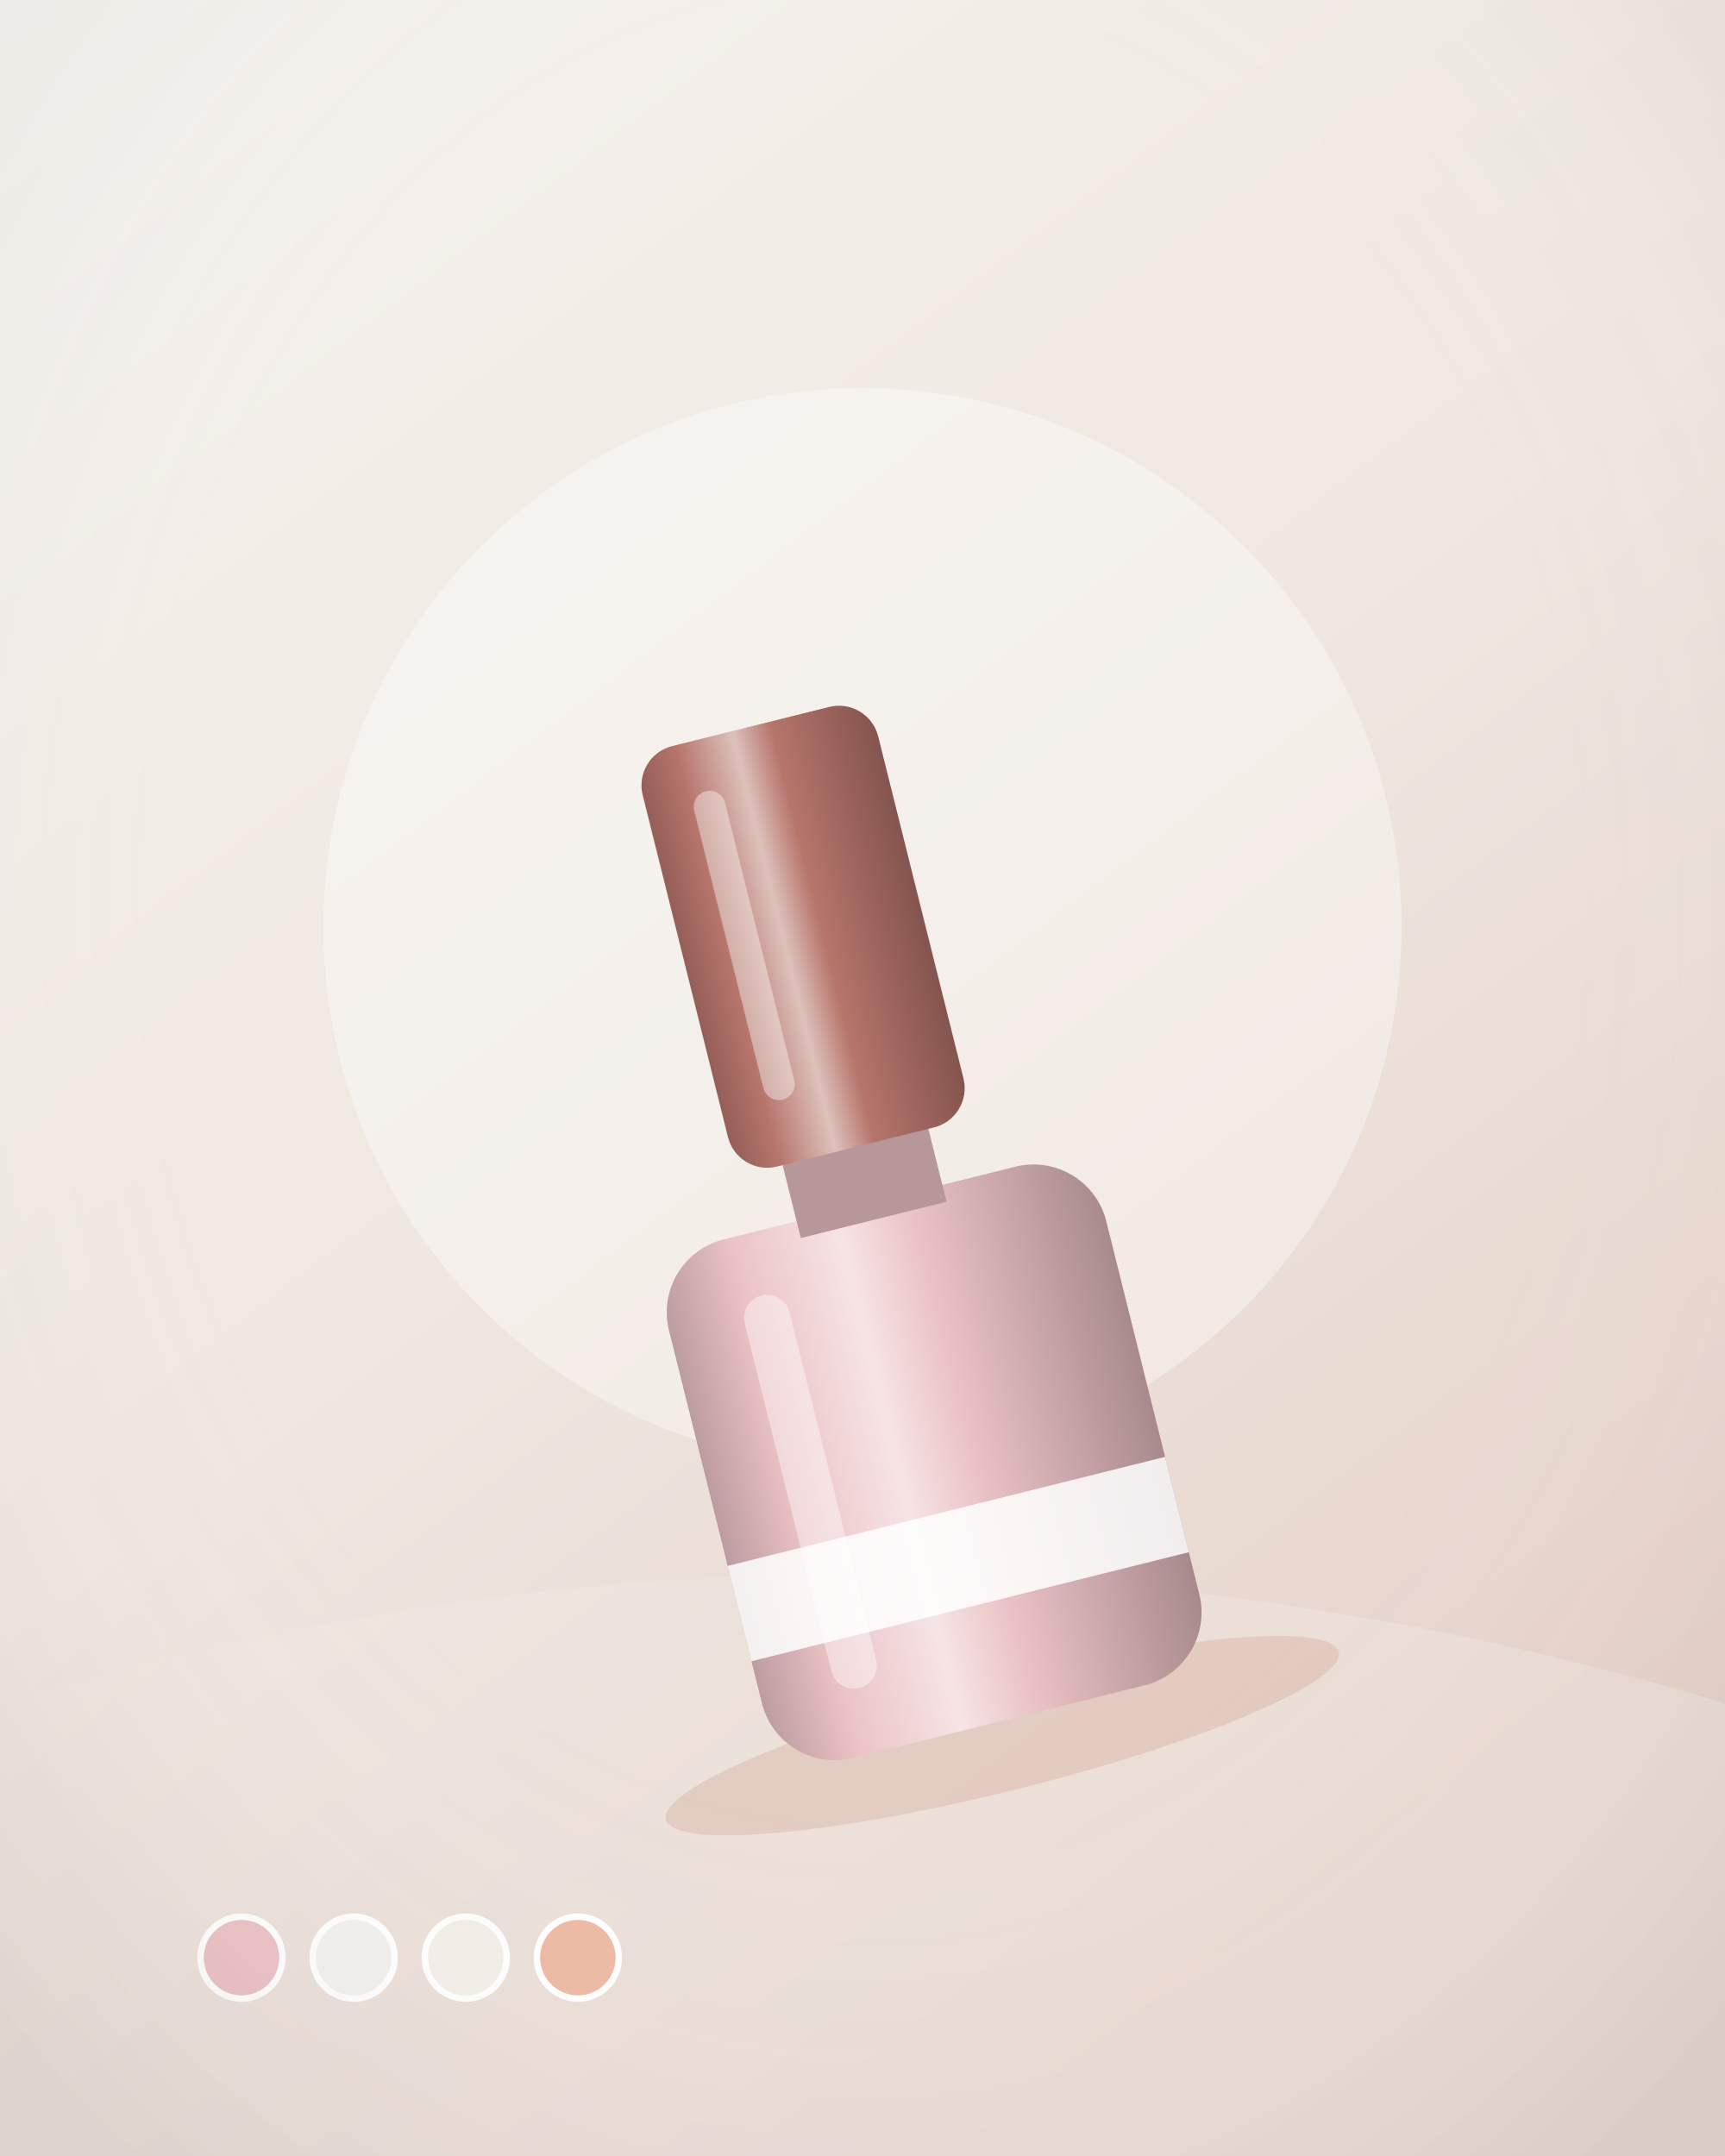
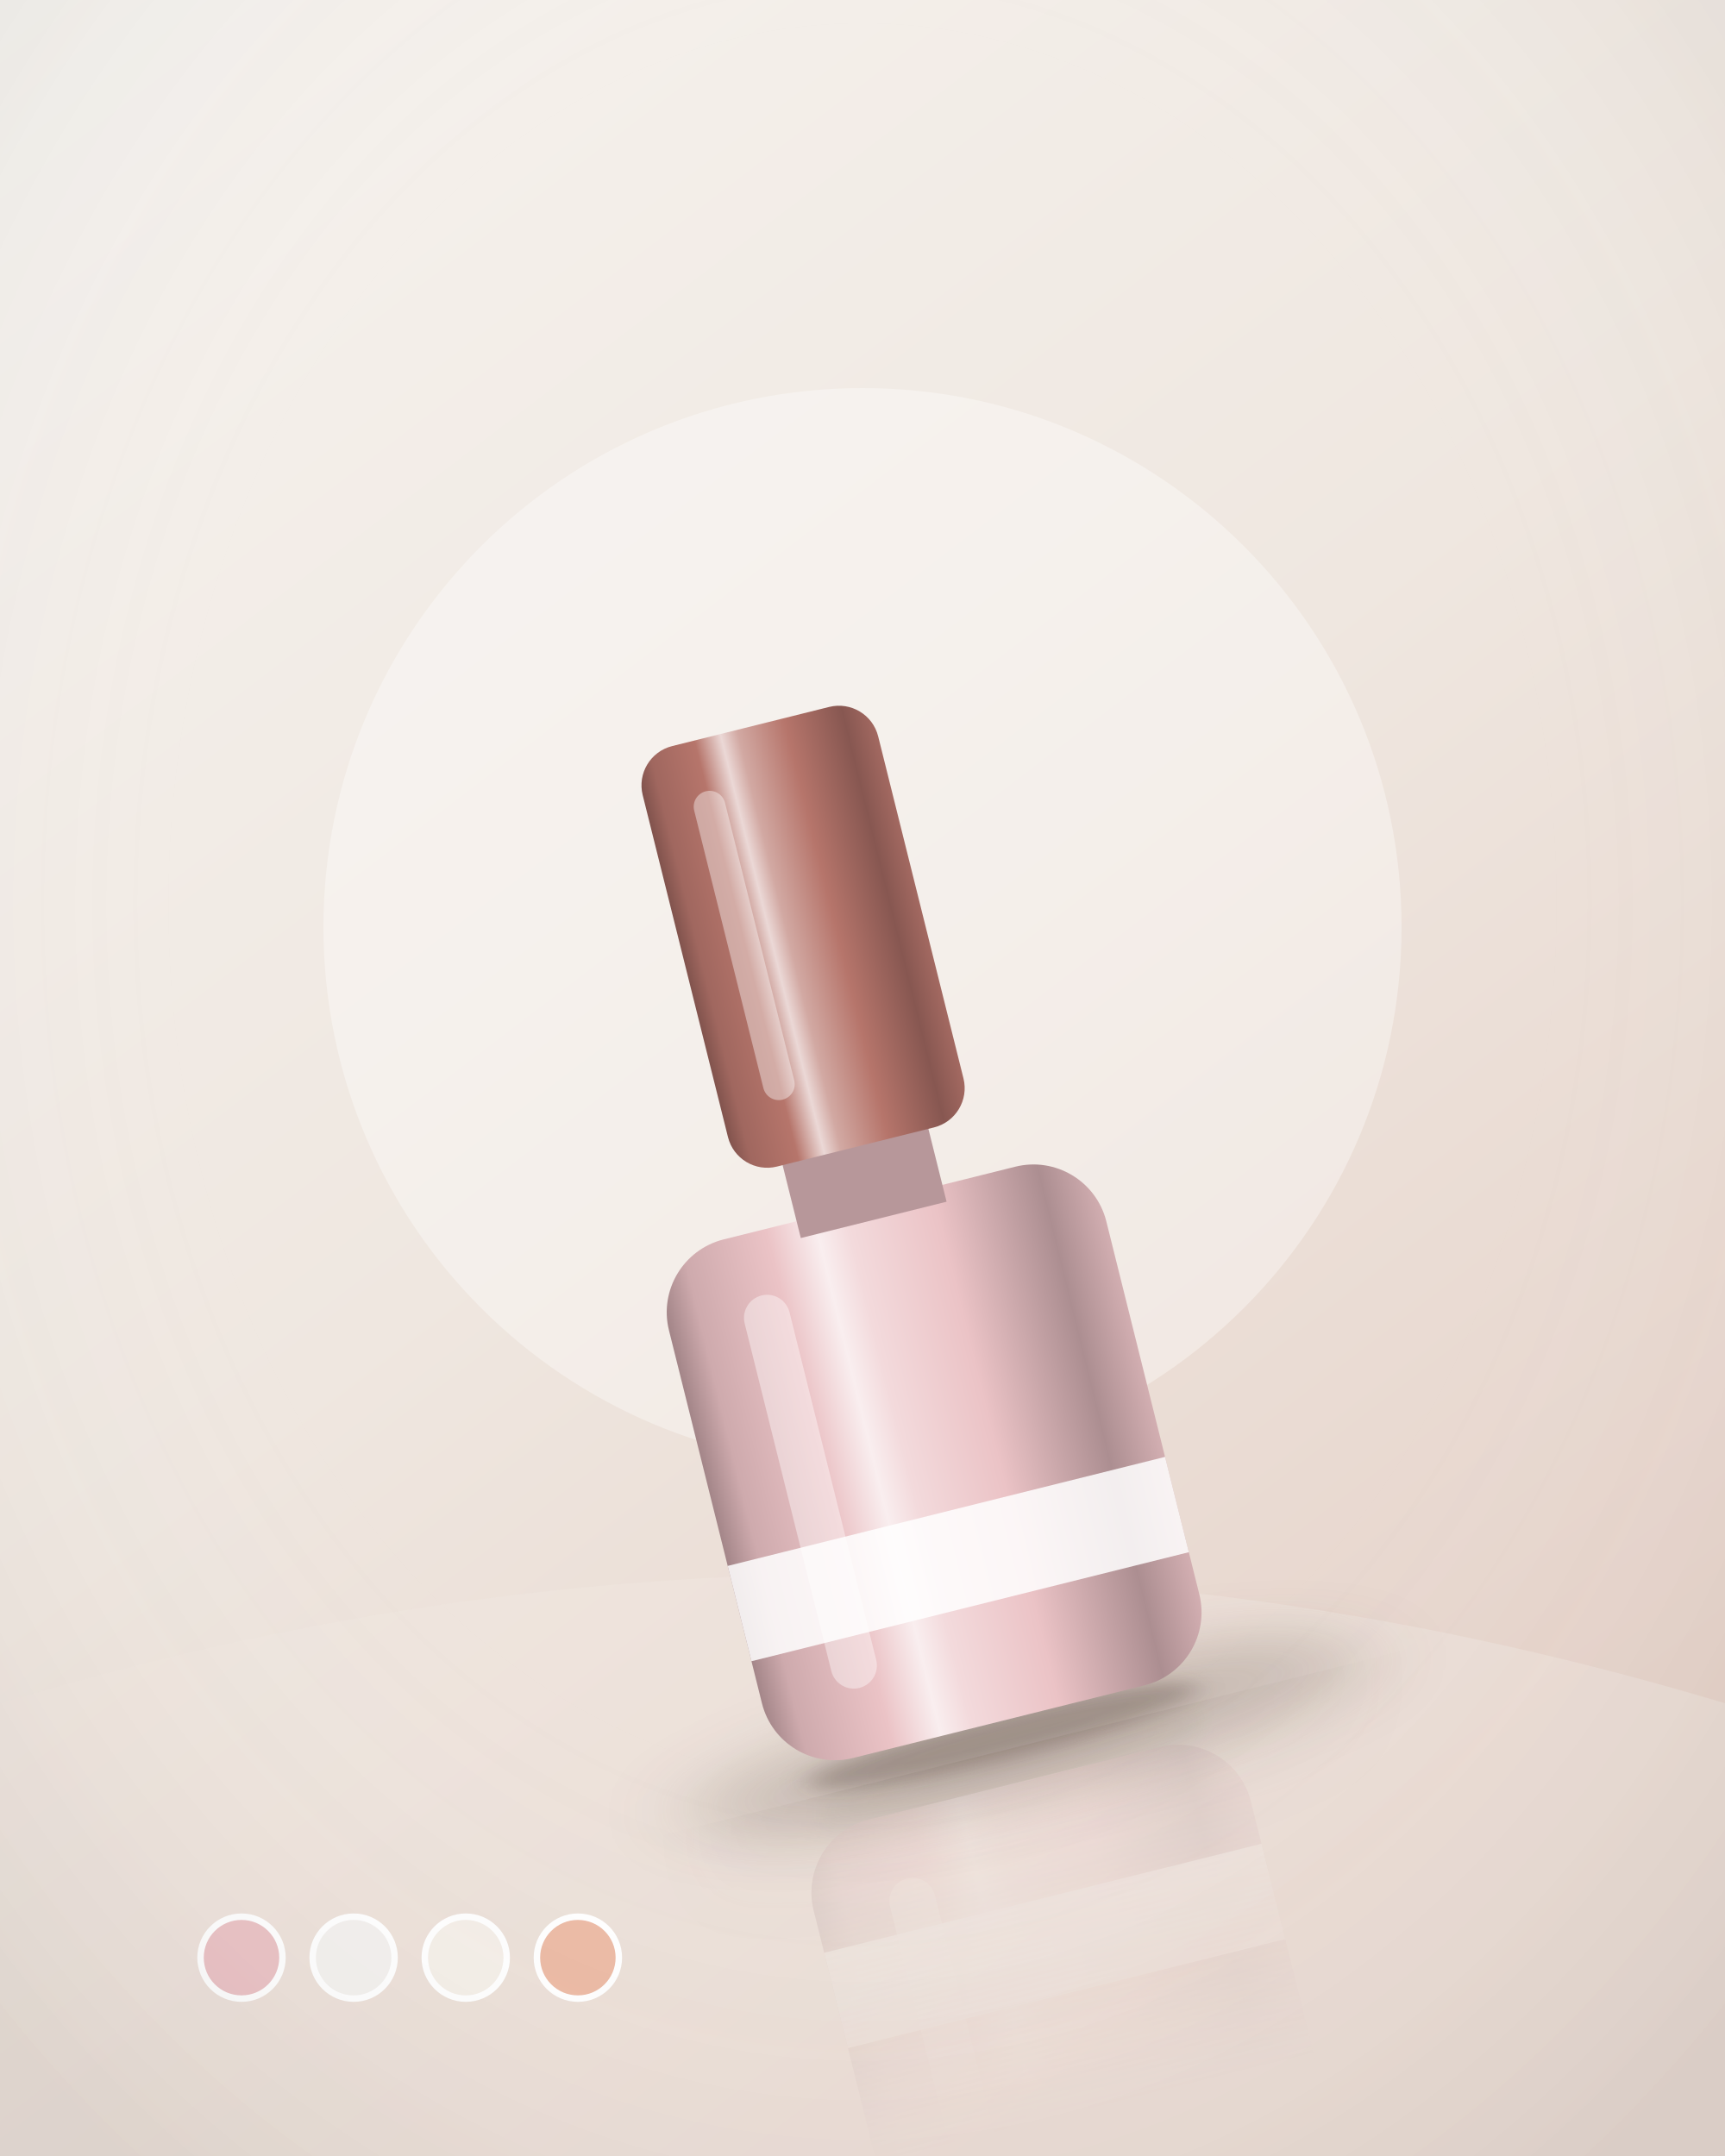
<svg xmlns="http://www.w3.org/2000/svg" viewBox="0 0 800 1000" width="800" height="1000" role="img">
  <defs>
    <linearGradient id="bg89" x1="0" y1="0" x2=".6" y2="1">
      <stop offset="0" stop-color="#F6F3EF" />
      <stop offset=".55" stop-color="#EFE7E0" />
      <stop offset="1" stop-color="#e6d3ca" />
    </linearGradient>
    <radialGradient id="v90" cx=".5" cy=".42" r=".72">
      <stop offset=".55" stop-color="#fff" stop-opacity="0" />
      <stop offset="1" stop-color="#141110" stop-opacity=".07" />
    </radialGradient>
+     <filter id="blurWide" x="-60%" y="-200%" width="220%" height="500%">
+       <feGaussianBlur stdDeviation="13" />
+     </filter>
+     <filter id="blurTight" x="-60%" y="-300%" width="220%" height="700%">
+       <feGaussianBlur stdDeviation="4" />
+     </filter>
+     <linearGradient id="reflGrad" x1="0" y1="205" x2="0" y2="335" gradientUnits="userSpaceOnUse">
+       <stop offset="0" stop-color="#fff" stop-opacity=".5" />
+       <stop offset="1" stop-color="#fff" stop-opacity="0" />
+     </linearGradient>
+     <mask id="reflFade" maskUnits="userSpaceOnUse" x="-260" y="205" width="520" height="130">
+       <rect x="-260" y="205" width="520" height="130" fill="url(#reflGrad)" />
+     </mask>
    <linearGradient id="g87" x1="0" y1="0" x2="1" y2="0">
-       <stop offset="0" stop-color="#bd9c9f" />
-       <stop offset=".18" stop-color="#EBC3C6" />
-       <stop offset=".42" stop-color="#f6e4e5" />
-       <stop offset=".58" stop-color="#EBC3C6" />
-       <stop offset="1" stop-color="#a88a8d" />
+       <stop offset="0" stop-color="#a48689" />
+       <stop offset=".07" stop-color="#ceaaad" />
+       <stop offset=".26" stop-color="#EBC3C6" />
+       <stop offset=".37" stop-color="#f9eeef" />
+       <stop offset=".44" stop-color="#f3dadc" />
+       <stop offset=".64" stop-color="#EBC3C6" />
+       <stop offset=".88" stop-color="#ac8e91" />
+       <stop offset="1" stop-color="#d2aeb1" />
    </linearGradient>
    <linearGradient id="g88" x1="0" y1="0" x2="1" y2="0">
-       <stop offset="0" stop-color="#945f58" />
-       <stop offset=".18" stop-color="#b6756b" />
-       <stop offset=".42" stop-color="#dec1bc" />
-       <stop offset=".58" stop-color="#b6756b" />
-       <stop offset="1" stop-color="#84554f" />
+       <stop offset="0" stop-color="#81534d" />
+       <stop offset=".07" stop-color="#a0675f" />
+       <stop offset=".26" stop-color="#b6756b" />
+       <stop offset=".37" stop-color="#ebd8d6" />
+       <stop offset=".44" stop-color="#d2a9a3" />
+       <stop offset=".64" stop-color="#b6756b" />
+       <stop offset=".88" stop-color="#875751" />
+       <stop offset="1" stop-color="#a36961" />
    </linearGradient>
  </defs>
  <rect width="800" height="1000" fill="url(#bg89)" />
  <circle cx="400" cy="430" r="250" fill="#fff" opacity=".34" />
  <path d="M0 1000 L0 790 Q 400 670 800 790 L800 1000 Z" fill="#EFE7E0" opacity=".45" />
  <g transform="translate(400,545) rotate(-14) scale(1.34)">
-     <ellipse cx="0" cy="200" rx="120" ry="19.2" fill="#A8432A" opacity=".13" />
+     <g mask="url(#reflFade)" opacity=".5">
+       <g transform="translate(0,412) scale(1,-1)">
+         <ellipse cx="8.4" cy="202" rx="120" ry="19.2" fill="#4A372F" opacity=".22" filter="url(#blurWide)" />
+         <ellipse cx="0" cy="200" rx="69.6" ry="8.064" fill="#3A2A24" opacity=".3" filter="url(#blurTight)" />
+         <rect x="-78" y="10" width="156" height="185" rx="26" fill="url(#g87)" />
+         <rect x="-52" y="32" width="16" height="140" rx="8" fill="#fff" opacity=".4" />
+         <rect x="-26" y="-14" width="52" height="30" fill="#b7979a" />
+         <rect x="-42" y="-160" width="84" height="150" rx="14" fill="url(#g88)" />
+         <rect x="-26" y="-142" width="11" height="110" rx="5.5" fill="#fff" opacity=".4" />
+         <rect x="-78" y="120" width="156" height="34" fill="#fff" opacity=".85" />
+       </g>
+     </g>
+     <ellipse cx="8.4" cy="202" rx="120" ry="19.2" fill="#4A372F" opacity=".22" filter="url(#blurWide)" />
+     <ellipse cx="0" cy="200" rx="69.6" ry="8.064" fill="#3A2A24" opacity=".3" filter="url(#blurTight)" />
    <rect x="-78" y="10" width="156" height="185" rx="26" fill="url(#g87)" />
    <rect x="-52" y="32" width="16" height="140" rx="8" fill="#fff" opacity=".4" />
    <rect x="-26" y="-14" width="52" height="30" fill="#b7979a" />
    <rect x="-42" y="-160" width="84" height="150" rx="14" fill="url(#g88)" />
    <rect x="-26" y="-142" width="11" height="110" rx="5.5" fill="#fff" opacity=".4" />
    <rect x="-78" y="120" width="156" height="34" fill="#fff" opacity=".85" />
  </g>
  <circle cx="112" cy="908" r="19" fill="#EBC3C6" stroke="#fff" stroke-width="3" />
  <circle cx="164" cy="908" r="19" fill="#F4F1EE" stroke="#fff" stroke-width="3" />
  <circle cx="216" cy="908" r="19" fill="#F5EFE8" stroke="#fff" stroke-width="3" />
  <circle cx="268" cy="908" r="19" fill="#EDBBA6" stroke="#fff" stroke-width="3" />
  <rect width="800" height="1000" fill="url(#v90)" />
</svg>
